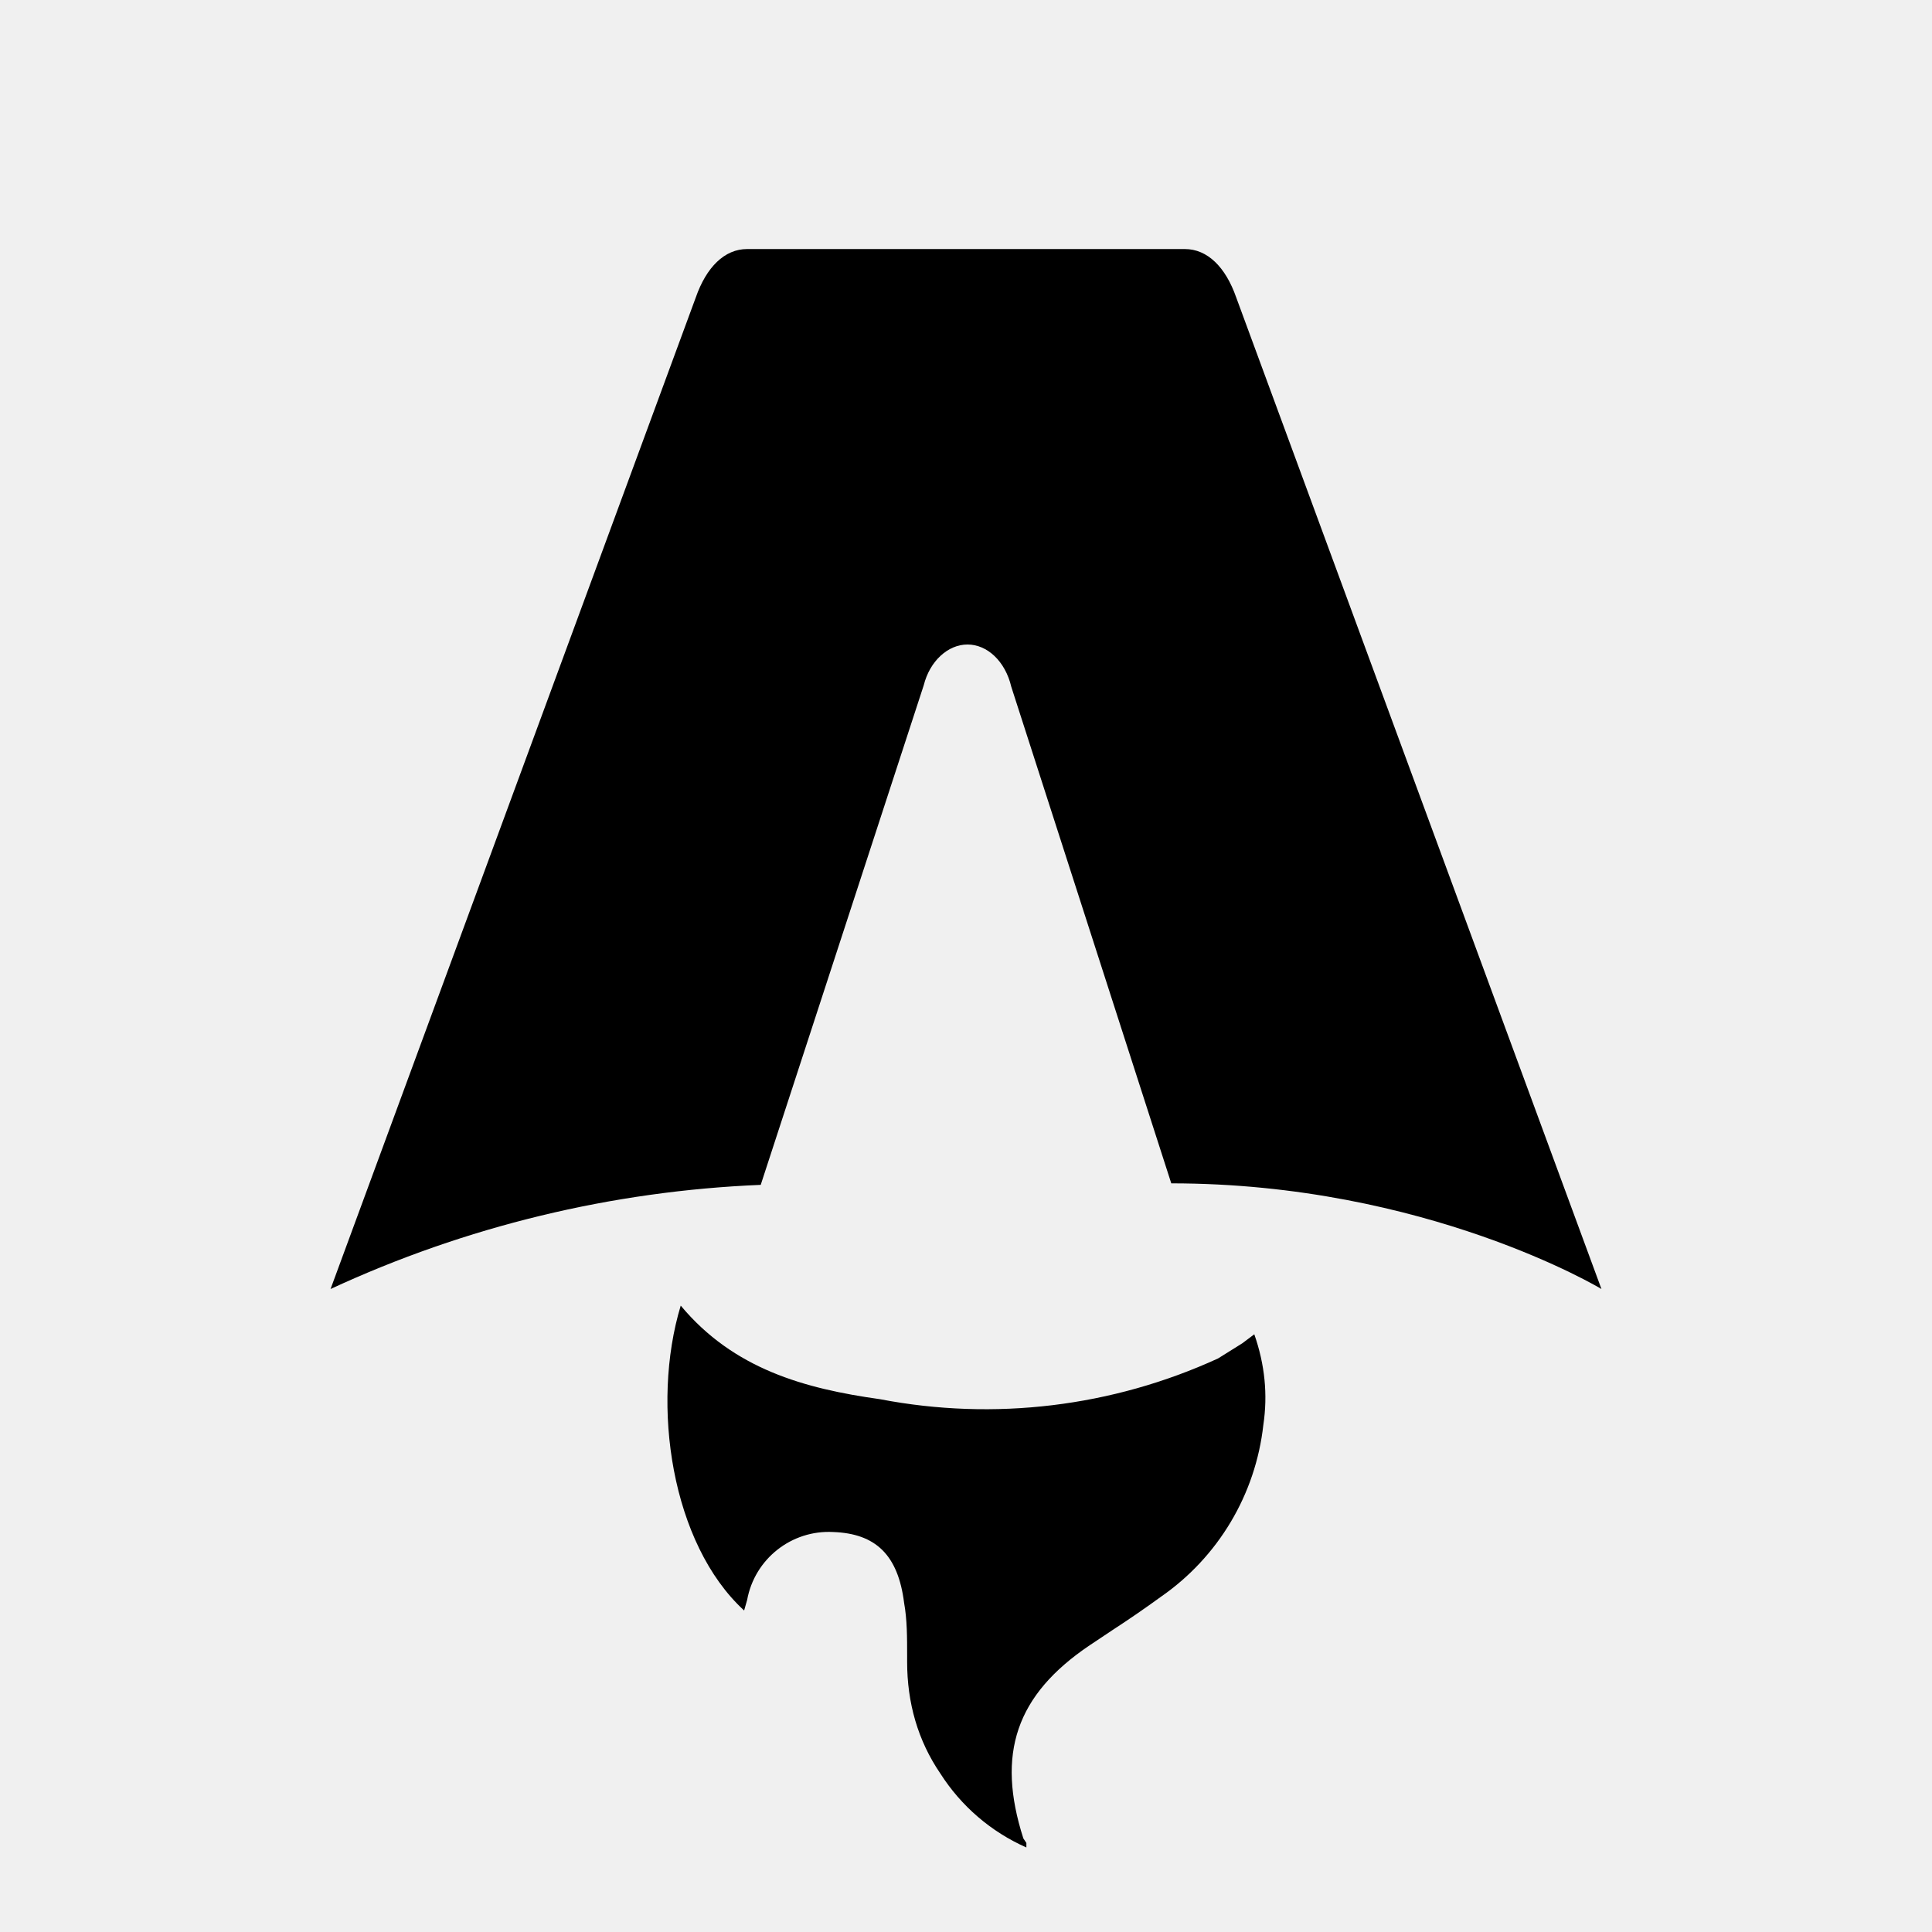
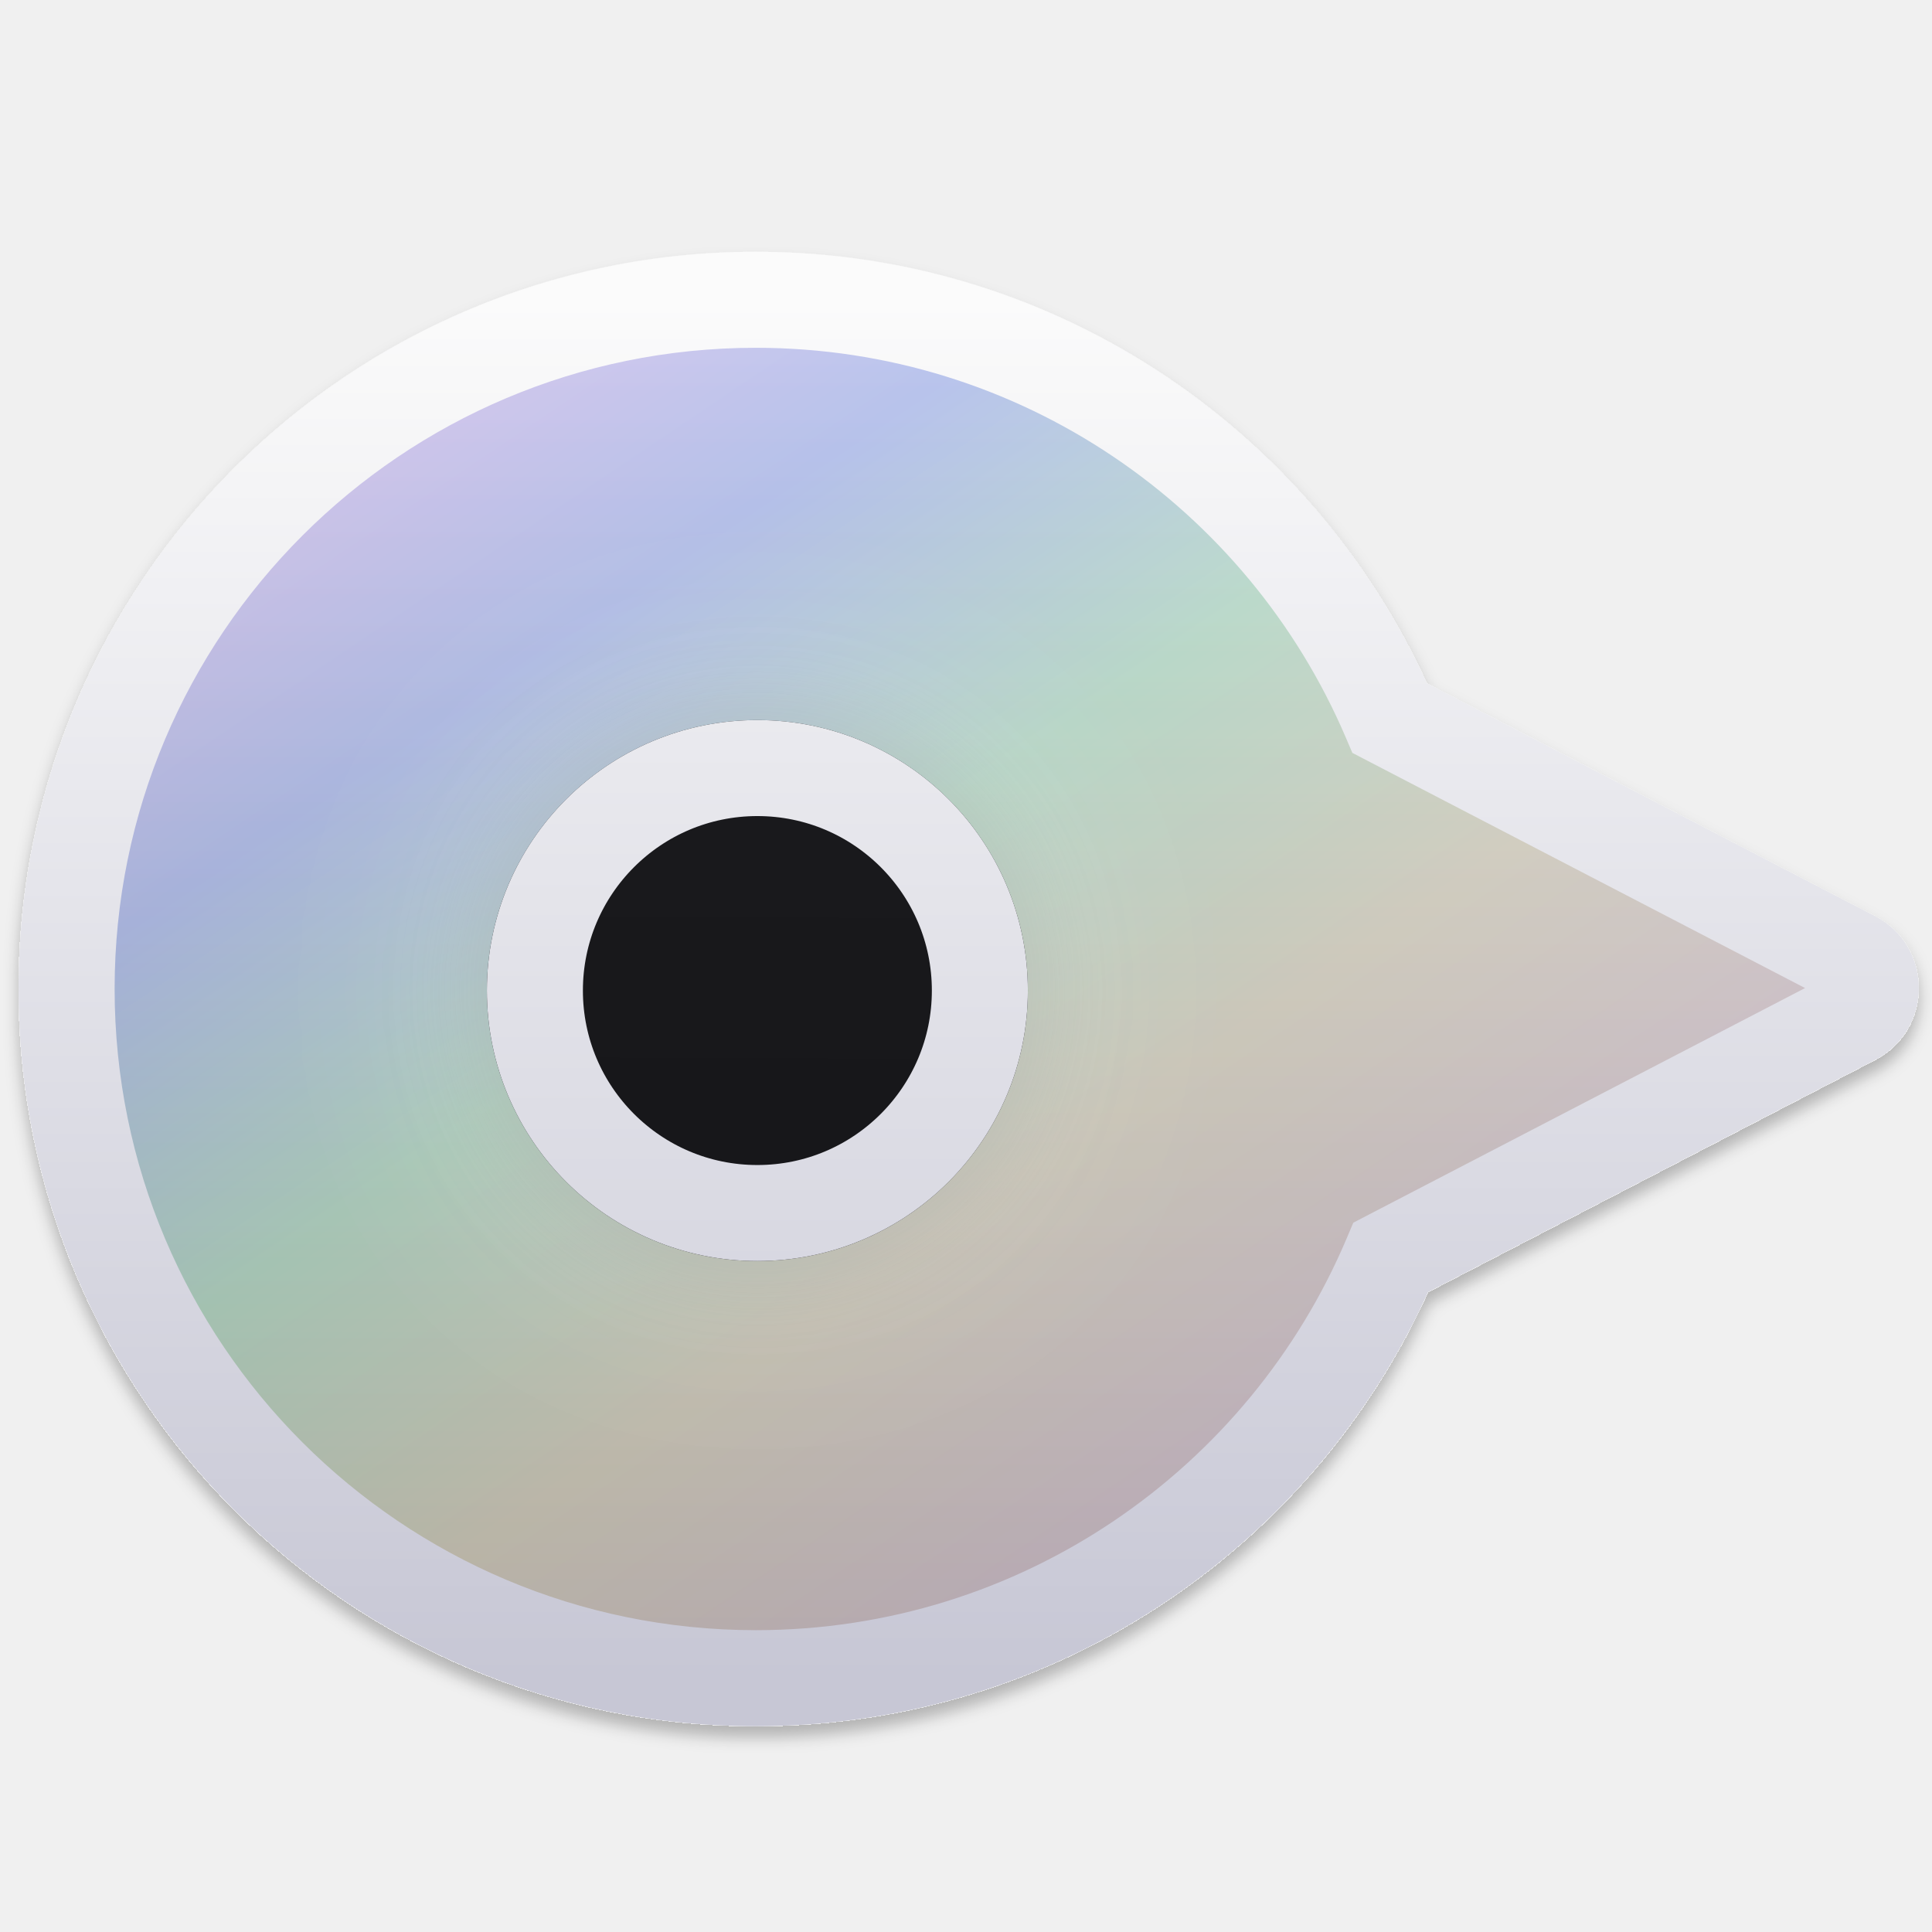
- <svg xmlns="http://www.w3.org/2000/svg" fill="none" viewBox="0 0 128 128">
-   <path d="M50.4 78.5a75.1 75.1 0 0 0-28.5 6.9l24.2-65.7c.7-2 1.9-3.2 3.4-3.2h29c1.5 0 2.7 1.2 3.4 3.2l24.2 65.7s-11.6-7-28.5-7L67 45.5c-.4-1.7-1.6-2.8-2.9-2.8-1.3 0-2.5 1.1-2.9 2.7L50.4 78.5Zm-1.1 28.2Zm-4.2-20.2c-2 6.6-.6 15.8 4.2 20.2a17.5 17.5 0 0 1 .2-.7 5.5 5.5 0 0 1 5.7-4.5c2.8.1 4.3 1.5 4.7 4.7.2 1.1.2 2.3.2 3.5v.4c0 2.7.7 5.2 2.2 7.4a13 13 0 0 0 5.7 4.9v-.3l-.2-.3c-1.8-5.6-.5-9.5 4.4-12.8l1.5-1a73 73 0 0 0 3.2-2.2 16 16 0 0 0 6.8-11.4c.3-2 .1-4-.6-6l-.8.6-1.6 1a37 37 0 0 1-22.4 2.7c-5-.7-9.7-2-13.2-6.2Z" />
-   <style>
-         path { fill: #000; }
-         @media (prefers-color-scheme: dark) {
-             path { fill: #FFF; }
-         }
-     </style>
+ <svg xmlns="http://www.w3.org/2000/svg" width="58" height="58" viewBox="0 0 58 58" fill="none">
+   <g clip-path="url(#clip0_353_33)">
+     <g filter="url(#filter0_d_353_33)">
+       <path d="M22.689 9C31.23 9 38.562 14.176 41.721 21.561L55.628 28.785C56.338 29.154 56.338 30.17 55.628 30.539L41.752 37.745C38.611 45.17 31.259 50.38 22.689 50.38C11.263 50.38 2 41.116 2 29.689C2 18.263 11.263 9 22.689 9Z" fill="url(#paint0_linear_353_33)" />
+       <path d="M22.689 9C31.23 9 38.562 14.176 41.721 21.561L55.628 28.785C56.338 29.154 56.338 30.17 55.628 30.539L41.752 37.745C38.611 45.17 31.259 50.38 22.689 50.38C11.263 50.38 2 41.116 2 29.689C2 18.263 11.263 9 22.689 9Z" fill="url(#paint1_linear_353_33)" fill-opacity="0.35" />
+       <path d="M22.689 9L22.689 7.559L22.689 7.559L22.689 9ZM41.721 21.561L40.396 22.128L40.599 22.602L41.056 22.84L41.721 21.561ZM55.628 28.785L54.964 30.064L54.964 30.064L55.628 28.785ZM55.628 30.539L56.292 31.818L56.292 31.818L55.628 30.539ZM41.752 37.745L41.088 36.466L40.627 36.706L40.425 37.184L41.752 37.745ZM22.689 50.38L22.689 51.821H22.689V50.38ZM2 29.689L0.559 29.689V29.689H2ZM22.689 9V10.441C30.633 10.441 37.456 15.254 40.396 22.128L41.721 21.561L43.046 20.995C39.668 13.098 31.828 7.559 22.689 7.559V9ZM41.721 21.561L41.056 22.84L54.964 30.064L55.628 28.785L56.292 27.506L42.385 20.283L41.721 21.561ZM55.628 28.785L54.964 30.064C54.638 29.895 54.638 29.429 54.964 29.26L55.628 30.539L56.292 31.818C58.038 30.911 58.038 28.413 56.292 27.506L55.628 28.785ZM55.628 30.539L54.964 29.26L41.088 36.466L41.752 37.745L42.416 39.024L56.292 31.818L55.628 30.539ZM41.752 37.745L40.425 37.184C37.501 44.094 30.659 48.939 22.689 48.939V50.38V51.821C31.858 51.821 39.72 46.245 43.079 38.307L41.752 37.745ZM22.689 50.38L22.689 48.939C12.059 48.939 3.441 40.32 3.441 29.689H2H0.559C0.559 41.912 10.467 51.821 22.689 51.821L22.689 50.38ZM2 29.689L3.441 29.689C3.441 19.059 12.059 10.441 22.689 10.441L22.689 9L22.689 7.559C10.467 7.559 0.559 17.467 0.559 29.689L2 29.689Z" fill="url(#paint2_linear_353_33)" />
+     </g>
+     <g filter="url(#filter1_dd_353_33)">
+       <rect x="14.617" y="21.617" width="16.24" height="16.24" rx="8.12" fill="url(#paint3_linear_353_33)" />
+       <rect x="16.058" y="23.058" width="13.358" height="13.358" rx="6.679" stroke="url(#paint4_linear_353_33)" stroke-width="2.882" />
+     </g>
+   </g>
+   <defs>
+     <filter id="filter0_d_353_33" x="0.106" y="7.435" width="57.948" height="45.168" filterUnits="userSpaceOnUse" color-interpolation-filters="sRGB">
+       <feFlood flood-opacity="0" result="BackgroundImageFix" />
+       <feColorMatrix in="SourceAlpha" type="matrix" values="0 0 0 0 0 0 0 0 0 0 0 0 0 0 0 0 0 0 127 0" result="hardAlpha" />
+       <feOffset dy="0.329" />
+       <feGaussianBlur stdDeviation="0.226" />
+       <feComposite in2="hardAlpha" operator="out" />
+       <feColorMatrix type="matrix" values="0 0 0 0 0 0 0 0 0 0 0 0 0 0 0 0 0 0 0.25 0" />
+       <feBlend mode="normal" in2="BackgroundImageFix" result="effect1_dropShadow_353_33" />
+       <feBlend mode="normal" in="SourceGraphic" in2="effect1_dropShadow_353_33" result="shape" />
+     </filter>
+     <filter id="filter1_dd_353_33" x="2.266" y="9.266" width="40.943" height="40.943" filterUnits="userSpaceOnUse" color-interpolation-filters="sRGB">
+       <feFlood flood-opacity="0" result="BackgroundImageFix" />
+       <feColorMatrix in="SourceAlpha" type="matrix" values="0 0 0 0 0 0 0 0 0 0 0 0 0 0 0 0 0 0 127 0" result="hardAlpha" />
+       <feMorphology radius="6.176" operator="dilate" in="SourceAlpha" result="effect1_dropShadow_353_33" />
+       <feOffset />
+       <feGaussianBlur stdDeviation="3.088" />
+       <feComposite in2="hardAlpha" operator="out" />
+       <feColorMatrix type="matrix" values="0 0 0 0 1 0 0 0 0 1 0 0 0 0 1 0 0 0 0.25 0" />
+       <feBlend mode="normal" in2="BackgroundImageFix" result="effect1_dropShadow_353_33" />
+       <feColorMatrix in="SourceAlpha" type="matrix" values="0 0 0 0 0 0 0 0 0 0 0 0 0 0 0 0 0 0 127 0" result="hardAlpha" />
+       <feOffset />
+       <feGaussianBlur stdDeviation="1.441" />
+       <feComposite in2="hardAlpha" operator="out" />
+       <feColorMatrix type="matrix" values="0 0 0 0 0.514 0 0 0 0 0.513 0 0 0 0 0.513 0 0 0 0.25 0" />
+       <feBlend mode="normal" in2="effect1_dropShadow_353_33" result="effect2_dropShadow_353_33" />
+       <feBlend mode="normal" in="SourceGraphic" in2="effect2_dropShadow_353_33" result="shape" />
+     </filter>
+     <linearGradient id="paint0_linear_353_33" x1="35.983" y1="4.476" x2="35.983" y2="53.359" gradientUnits="userSpaceOnUse">
+       <stop stop-color="#DDDDEF" />
+       <stop offset="1" stop-color="#878694" />
+     </linearGradient>
+     <linearGradient id="paint1_linear_353_33" x1="36.672" y1="44.143" x2="13.021" y2="8.955" gradientUnits="userSpaceOnUse">
+       <stop stop-color="#FFDADA" />
+       <stop offset="0.25" stop-color="#FFF3B1" />
+       <stop offset="0.5" stop-color="#A8FFB5" />
+       <stop offset="0.75" stop-color="#8BACFF" />
+       <stop offset="1" stop-color="#E5B8FF" />
+     </linearGradient>
+     <linearGradient id="paint2_linear_353_33" x1="25.293" y1="9" x2="25.293" y2="50.38" gradientUnits="userSpaceOnUse">
+       <stop stop-color="#FBFBFB" />
+       <stop offset="1" stop-color="#C7C7D5" />
+     </linearGradient>
+     <linearGradient id="paint3_linear_353_33" x1="22.91" y1="-8.341" x2="22.626" y2="67.647" gradientUnits="userSpaceOnUse">
+       <stop stop-color="#212124" />
+       <stop offset="1" stop-color="#0F0F12" />
+     </linearGradient>
+     <linearGradient id="paint4_linear_353_33" x1="22.738" y1="5.944" x2="22.738" y2="53.593" gradientUnits="userSpaceOnUse">
+       <stop stop-color="#FBFBFB" />
+       <stop offset="1" stop-color="#C7C7D5" />
+     </linearGradient>
+     <clipPath id="clip0_353_33">
+       <rect width="58" height="58" fill="white" />
+     </clipPath>
+   </defs>
</svg>
